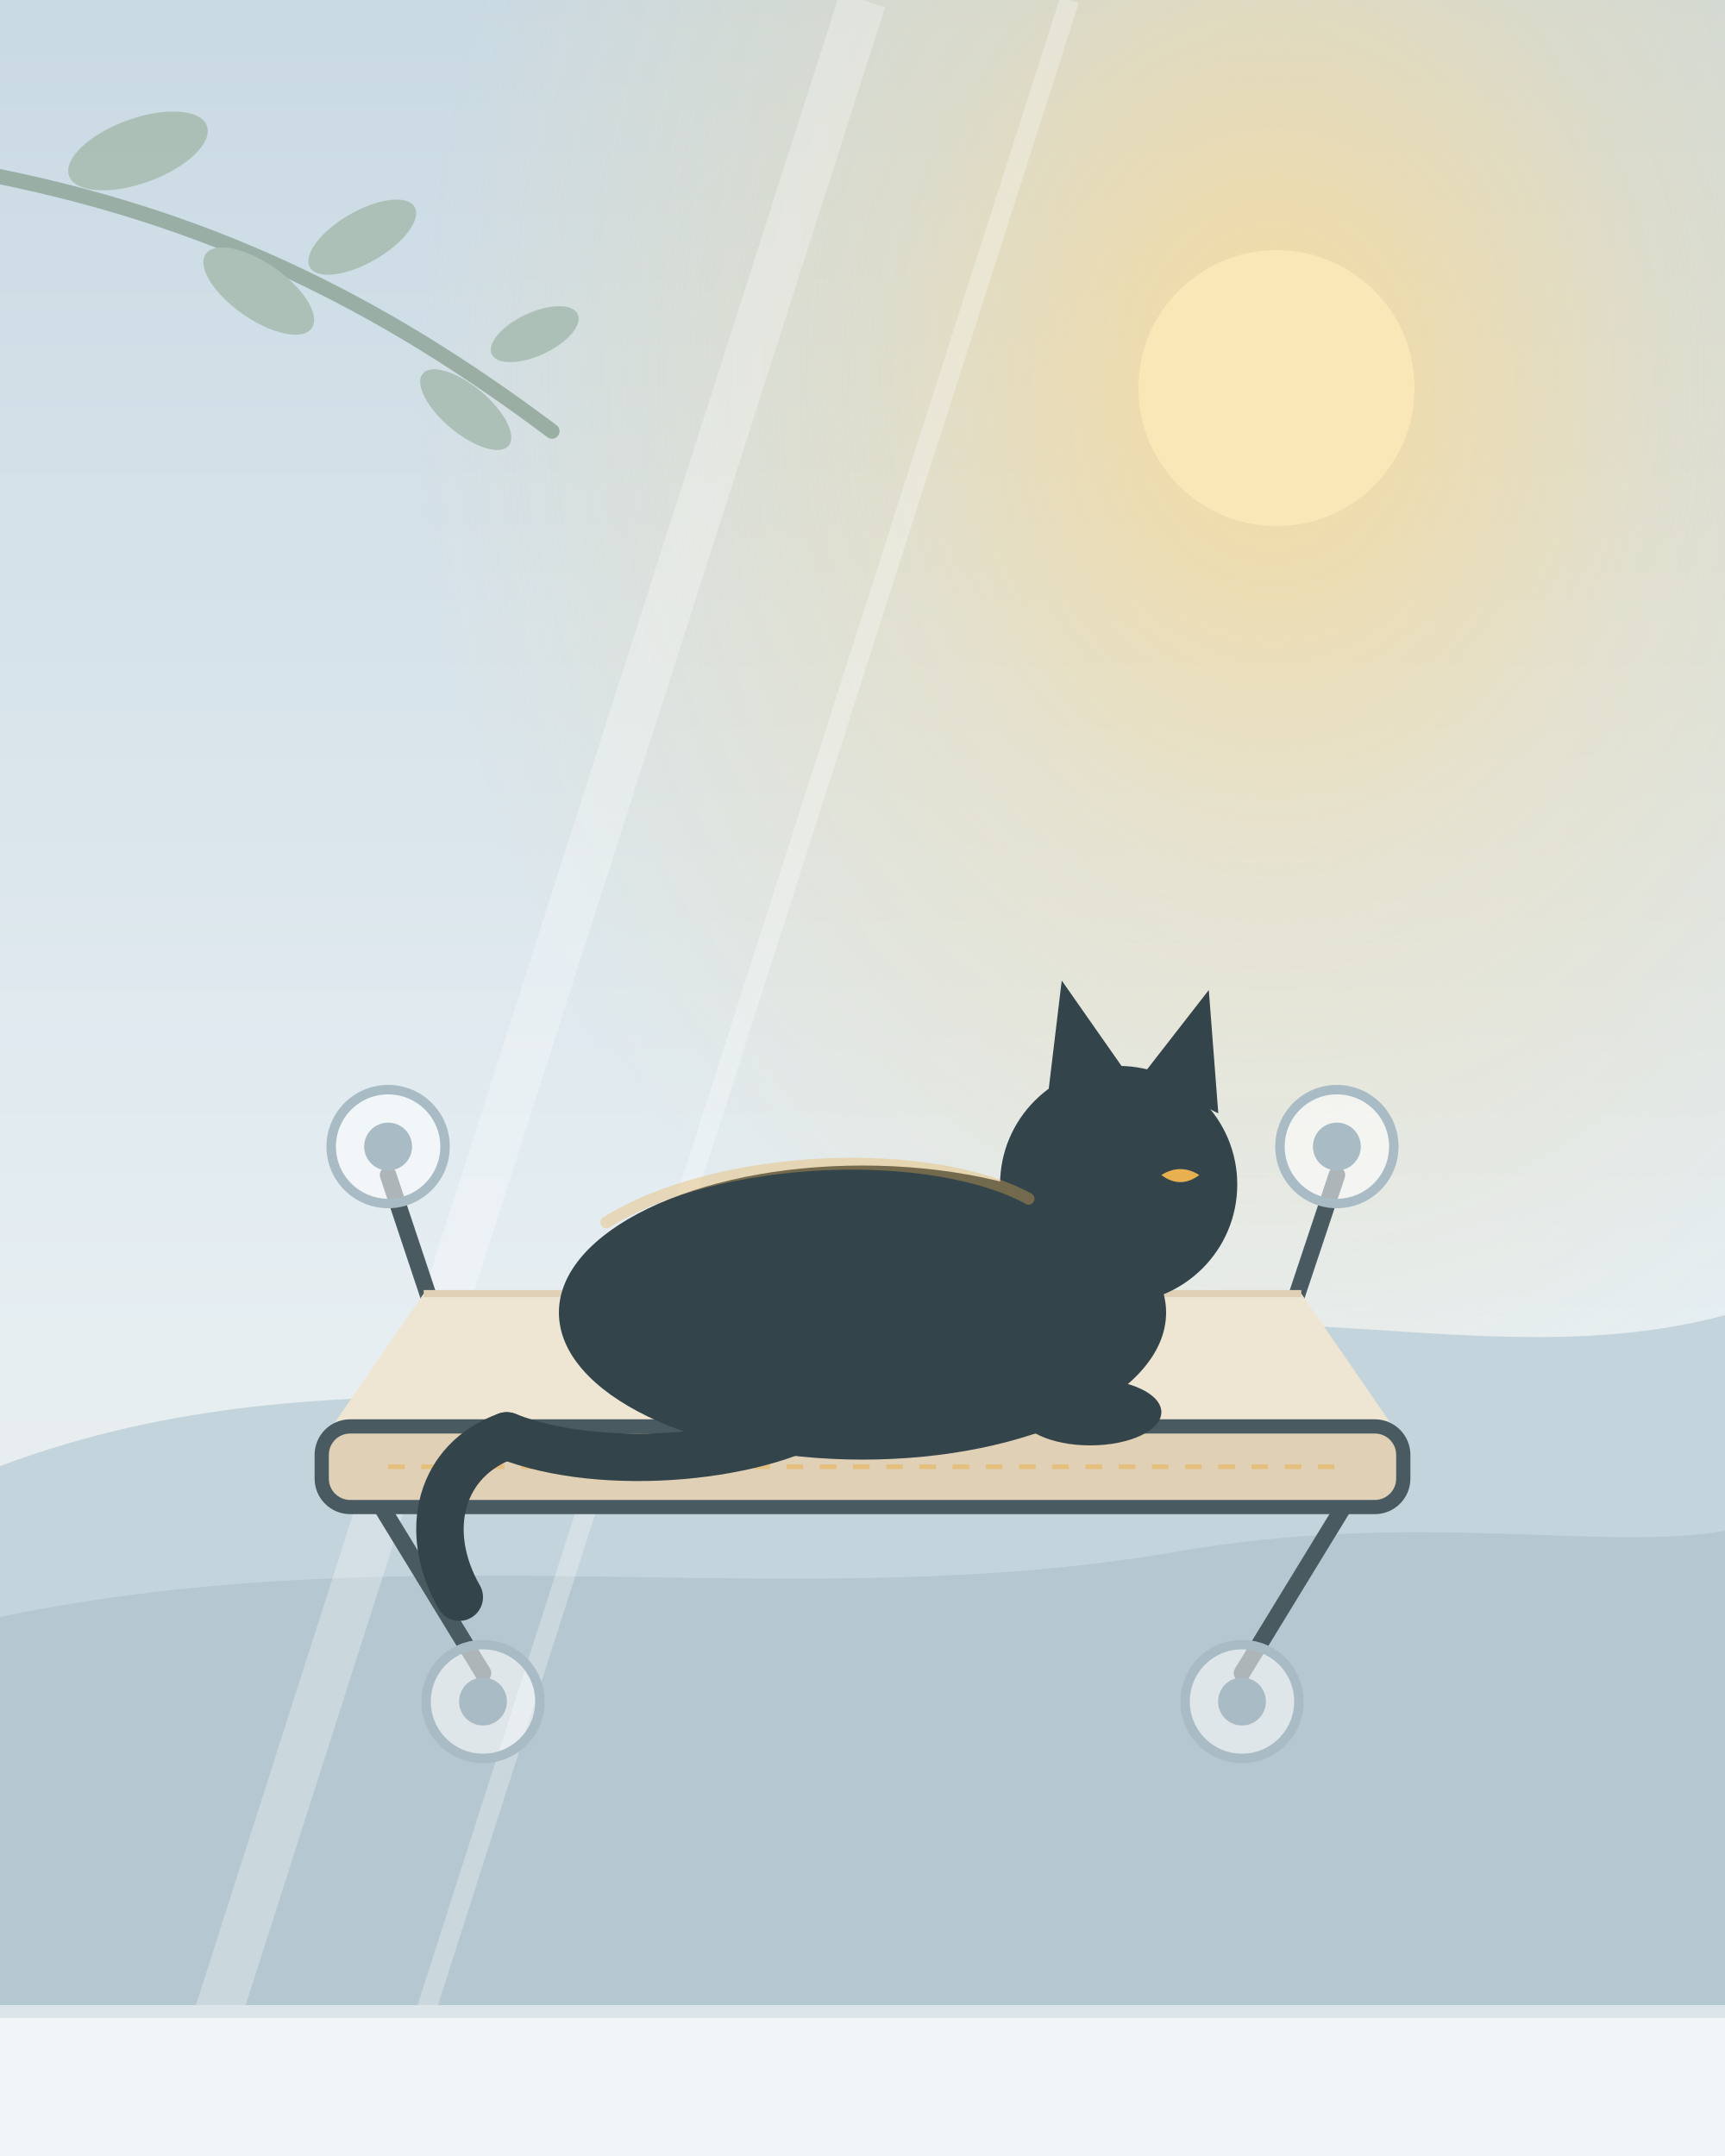
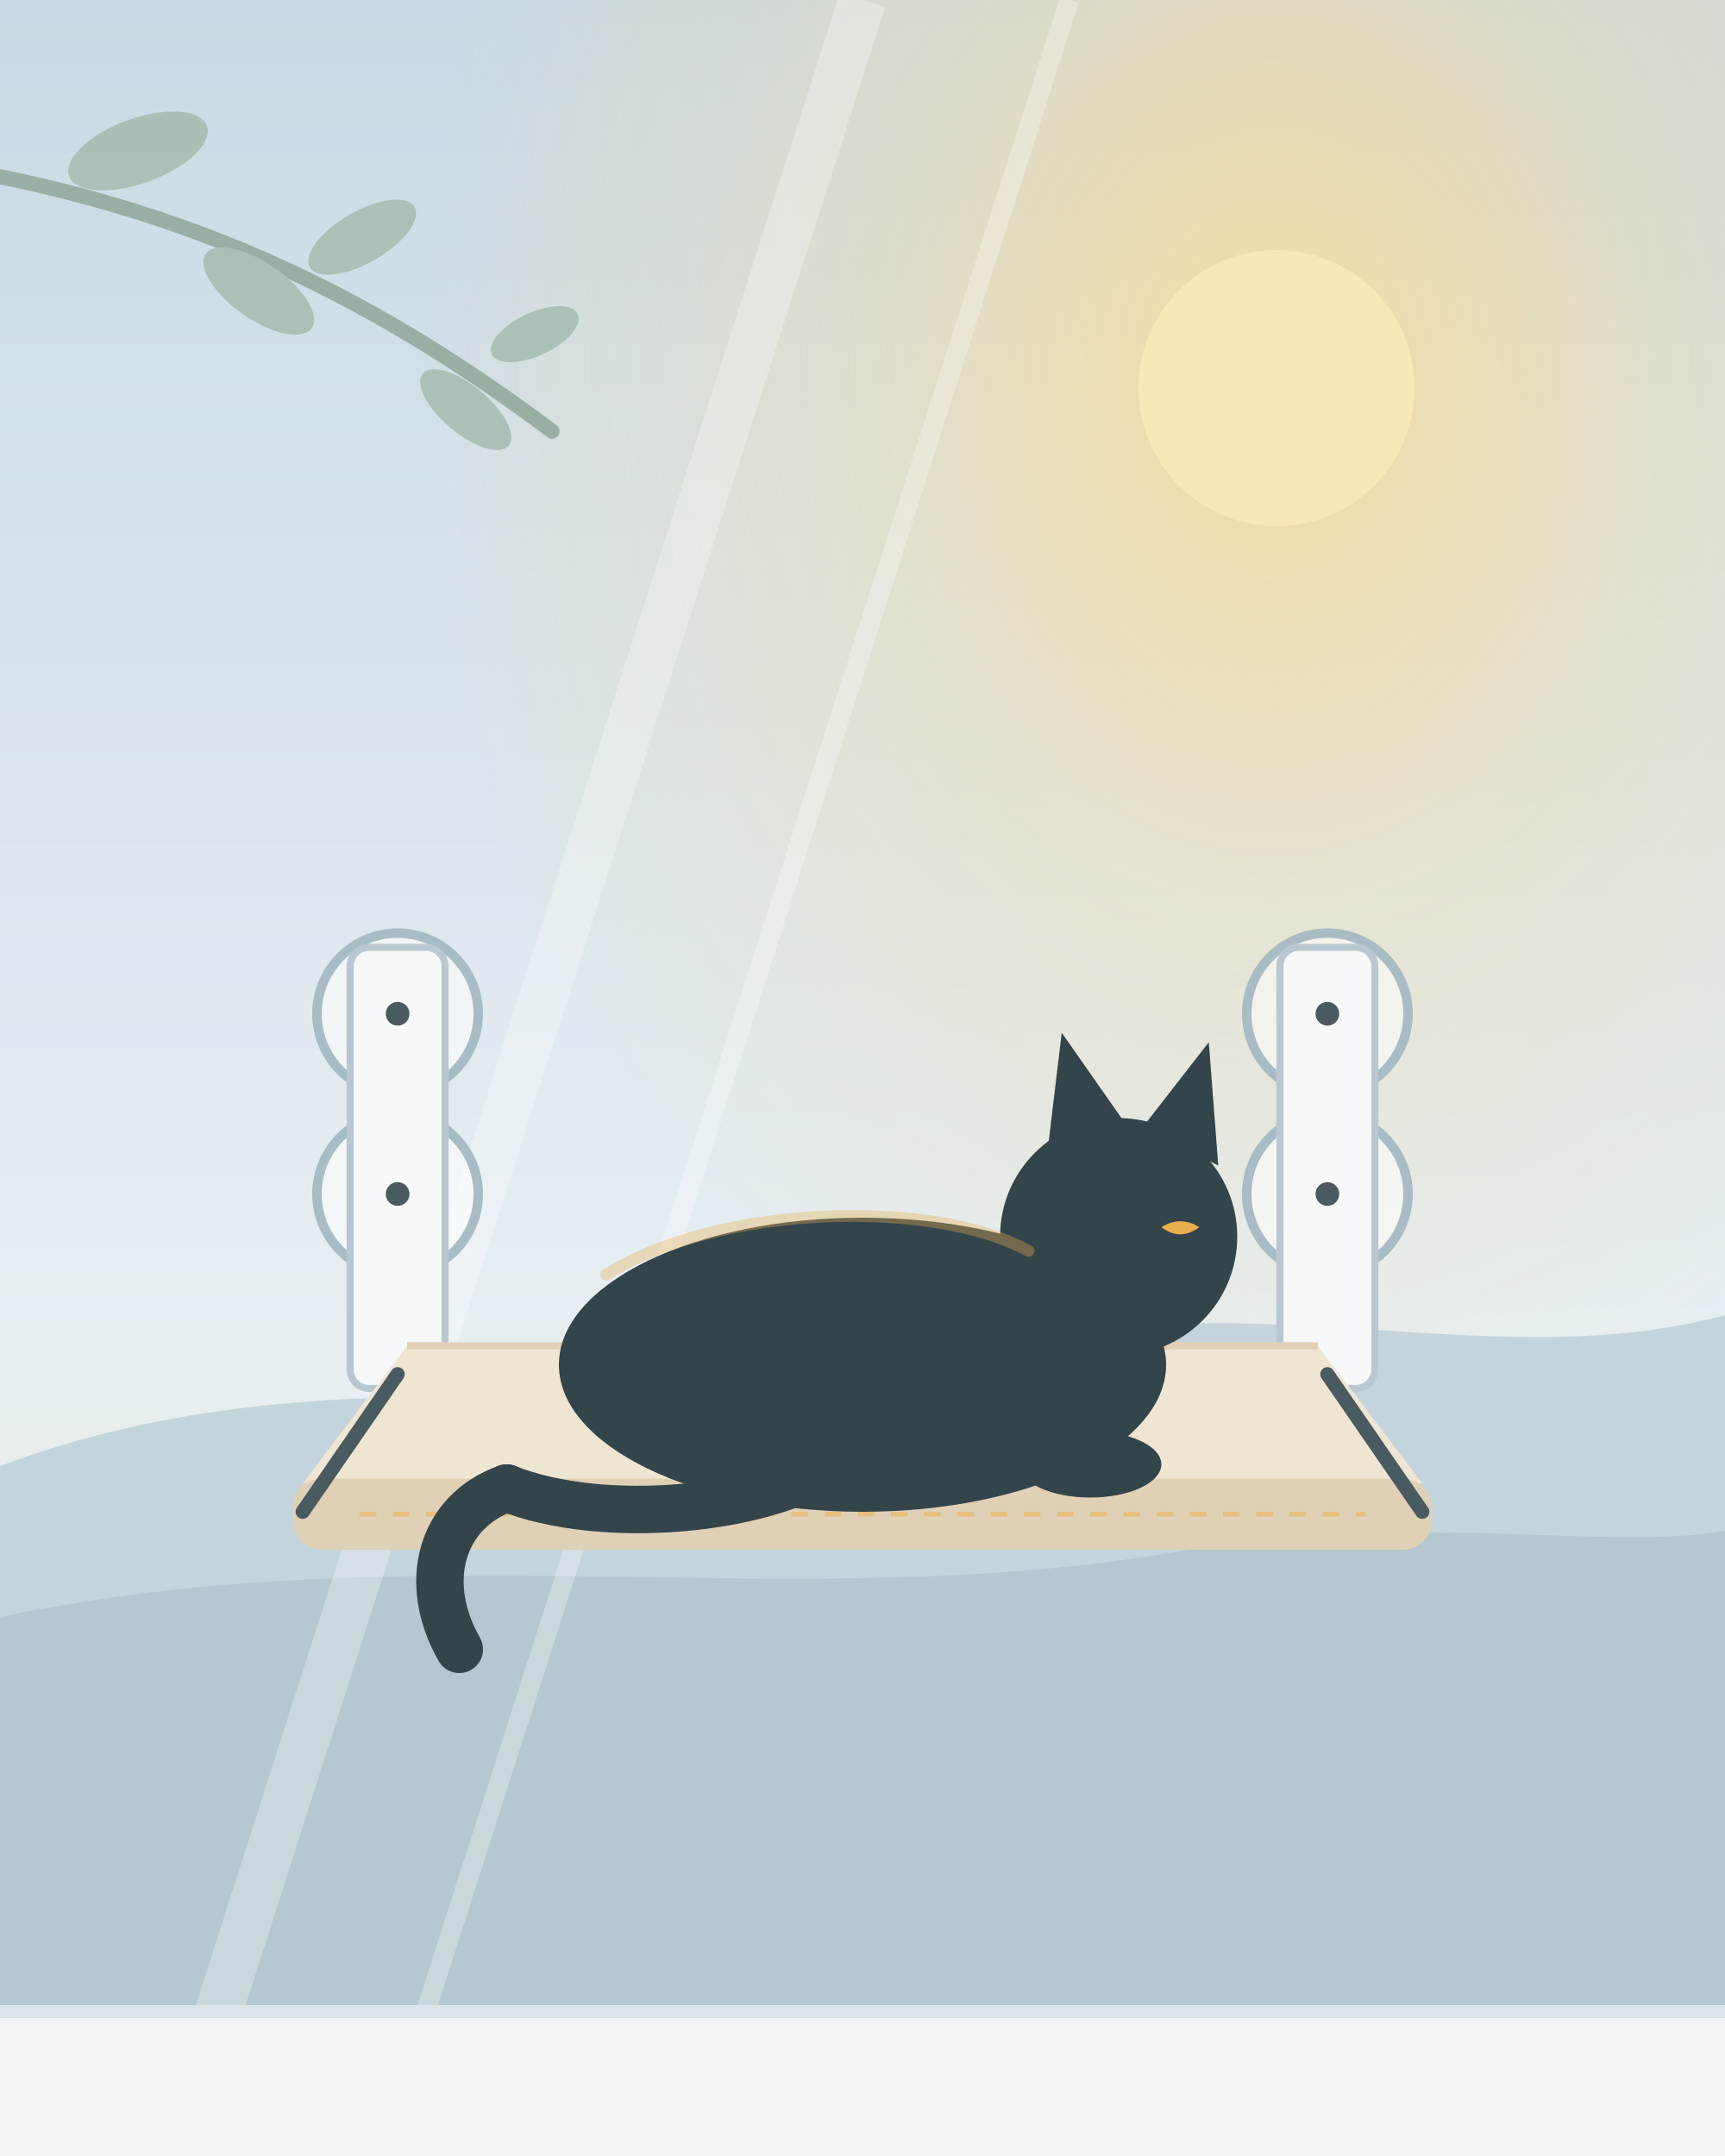
<svg xmlns="http://www.w3.org/2000/svg" viewBox="0 0 800 1000" width="800" height="1000">
  <defs>
    <linearGradient id="sky" x1="0" y1="0" x2="0" y2="1">
      <stop offset="0" stop-color="#C9D9E3" />
      <stop offset=".62" stop-color="#E6EEF2" />
      <stop offset="1" stop-color="#F5EEDF" />
    </linearGradient>
    <radialGradient id="sun" cx=".74" cy=".18" r=".5">
      <stop offset="0" stop-color="#F7DB9C" stop-opacity=".95" />
      <stop offset=".45" stop-color="#F7DB9C" stop-opacity=".35" />
      <stop offset="1" stop-color="#F7DB9C" stop-opacity="0" />
    </radialGradient>
  </defs>
  <rect width="800" height="1000" fill="url(#sky)" />
  <rect width="800" height="1000" fill="url(#sun)" />
  <circle cx="592" cy="180" r="64" fill="#FAE7B8" />
  <path d="M0 680 C160 620 304 670 440 630 C576 590 688 640 800 610 V1000 H0Z" fill="#C4D4DC" />
  <path d="M0 750 C192 710 368 750 544 720 C656 700 744 720 800 710 V1000 H0Z" fill="#B5C7D0" />
  <g fill="#A9BDB2" opacity=".9">
    <path d="M-10 80 C96 100 176 140 256 200" stroke="#94A99D" stroke-width="7" fill="none" stroke-linecap="round" />
    <ellipse cx="64" cy="70" rx="34" ry="15" transform="rotate(-20 64 70)" />
    <ellipse cx="120" cy="135" rx="30" ry="13" transform="rotate(35 120 135)" />
    <ellipse cx="168" cy="110" rx="28" ry="12" transform="rotate(-30 168 110)" />
    <ellipse cx="216" cy="190" rx="26" ry="11" transform="rotate(40 216 190)" />
    <ellipse cx="248" cy="155" rx="22" ry="10" transform="rotate(-25 248 155)" />
  </g>
  <g stroke="#FFFFFF" stroke-opacity=".28" stroke-width="22">
    <path d="M80 1000 L400 0" />
    <path d="M176 1000 L496 0" stroke-width="9" />
  </g>
  <g transform="translate(400 600) scale(1.1)">
-     <path d="M-180 10 L-200 -50 M180 10 L200 -50" stroke="#4A5A61" stroke-width="7" stroke-linecap="round" />
-     <circle cx="-200" cy="-62" r="24" fill="#FFFFFF" fill-opacity=".55" stroke="#A9BCC5" stroke-width="4" />
-     <circle cx="-200" cy="-62" r="10.1" fill="#A9BCC5" />
-     <circle cx="200" cy="-62" r="24" fill="#FFFFFF" fill-opacity=".55" stroke="#A9BCC5" stroke-width="4" />
-     <circle cx="200" cy="-62" r="10.1" fill="#A9BCC5" />
-     <path d="M-215 70 L-160 160 M215 70 L160 160" stroke="#4A5A61" stroke-width="7" stroke-linecap="round" />
-     <circle cx="-160" cy="172" r="24" fill="#FFFFFF" fill-opacity=".55" stroke="#A9BCC5" stroke-width="4" />
-     <circle cx="-160" cy="172" r="10.1" fill="#A9BCC5" />
-     <circle cx="160" cy="172" r="24" fill="#FFFFFF" fill-opacity=".55" stroke="#A9BCC5" stroke-width="4" />
-     <circle cx="160" cy="172" r="10.1" fill="#A9BCC5" />
-     <path d="M-185 0 H185 L225 58 H-225 Z" fill="#EFE5D3" />
-     <path d="M-185 0 H185" stroke="#E0D0B6" stroke-width="3" />
-     <rect x="-228" y="56" width="456" height="34" rx="12" fill="#E0D0B6" />
-     <rect x="-228" y="56" width="456" height="34" rx="12" fill="none" stroke="#4A5A61" stroke-width="6" />
-     <path d="M-200 73 H200" stroke="#E9B04F" stroke-opacity=".55" stroke-width="2" stroke-dasharray="7 7" />
-     <g fill="#34444B">
-       <path d="M-10 48 C-40 70 -110 76 -150 60" stroke="#34444B" stroke-width="20" stroke-linecap="round" fill="none" />
-       <path d="M-150 60 C-178 70 -186 100 -170 128" stroke="#34444B" stroke-width="20" stroke-linecap="round" fill="none" />
-       <ellipse cx="0" cy="8" rx="128" ry="62" />
-       <circle cx="108" cy="-46" r="50" />
-       <path d="M78 -82 L84 -132 L112 -92 Z" />
-       <path d="M118 -92 L146 -128 L150 -76 Z" />
-       <ellipse cx="96" cy="50" rx="30" ry="14" />
+     <circle cx="-196" cy="-118" r="34" fill="#FFFFFF" fill-opacity=".55" stroke="#A9BCC5" stroke-width="4" />
+     <circle cx="-196" cy="-118" r="14.3" fill="#A9BCC5" />
+     <circle cx="-196" cy="-42" r="34" fill="#FFFFFF" fill-opacity=".55" stroke="#A9BCC5" stroke-width="4" />
+     <circle cx="-196" cy="-42" r="14.3" fill="#A9BCC5" />
+     <rect x="-216" y="-146" width="40" height="186" rx="8" fill="#F6F8FA" stroke="#B9C8D0" stroke-width="3" />
+     <circle cx="-196" cy="-118" r="5" fill="#4A5A61" />
+     <circle cx="-196" cy="-42" r="5" fill="#4A5A61" />
+     <circle cx="196" cy="-118" r="34" fill="#FFFFFF" fill-opacity=".55" stroke="#A9BCC5" stroke-width="4" />
+     <circle cx="196" cy="-118" r="14.3" fill="#A9BCC5" />
+     <circle cx="196" cy="-42" r="34" fill="#FFFFFF" fill-opacity=".55" stroke="#A9BCC5" stroke-width="4" />
+     <circle cx="196" cy="-42" r="14.3" fill="#A9BCC5" />
+     <rect x="176" y="-146" width="40" height="186" rx="8" fill="#F6F8FA" stroke="#B9C8D0" stroke-width="3" />
+     <circle cx="196" cy="-118" r="5" fill="#4A5A61" />
+     <circle cx="196" cy="-42" r="5" fill="#4A5A61" />
+     <path d="M-192 22 H192 L236 80 H-236 Z" fill="#EFE5D3" />
+     <path d="M-192 22 H192" stroke="#E0D0B6" stroke-width="3" />
+     <rect x="-240" y="78" width="480" height="30" rx="12" fill="#E0D0B6" />
+     <path d="M-196 34 L-236 92 M196 34 L236 92" stroke="#4A5A61" stroke-width="6" stroke-linecap="round" />
+     <path d="M-212 93 H212" stroke="#E9B04F" stroke-opacity=".55" stroke-width="2" stroke-dasharray="7 7" />
+     <g transform="translate(0 22)">
+       <g fill="#34444B">
+         <path d="M-10 48 C-40 70 -110 76 -150 60" stroke="#34444B" stroke-width="20" stroke-linecap="round" fill="none" />
+         <path d="M-150 60 C-178 70 -186 100 -170 128" stroke="#34444B" stroke-width="20" stroke-linecap="round" fill="none" />
+         <ellipse cx="0" cy="8" rx="128" ry="62" />
+         <circle cx="108" cy="-46" r="50" />
+         <path d="M78 -82 L84 -132 L112 -92 Z" />
+         <path d="M118 -92 L146 -128 L150 -76 Z" />
+         <ellipse cx="96" cy="50" rx="30" ry="14" />
+       </g>
+       <path d="M-108 -30 C-60 -60 30 -62 70 -40" stroke="#E9B04F" stroke-opacity=".35" stroke-width="5" fill="none" stroke-linecap="round" />
+       <path d="M126 -50 q8 -5 16 0 q-8 6 -16 0 Z" fill="#E9B04F" />
    </g>
-     <path d="M-108 -30 C-60 -60 30 -62 70 -40" stroke="#E9B04F" stroke-opacity=".35" stroke-width="5" fill="none" stroke-linecap="round" />
-     <path d="M126 -50 q8 -5 16 0 q-8 6 -16 0 Z" fill="#E9B04F" />
  </g>
  <rect y="930" width="800" height="70" fill="#F2F5F7" />
  <rect y="930" width="800" height="6" fill="#DCE5EA" />
</svg>
